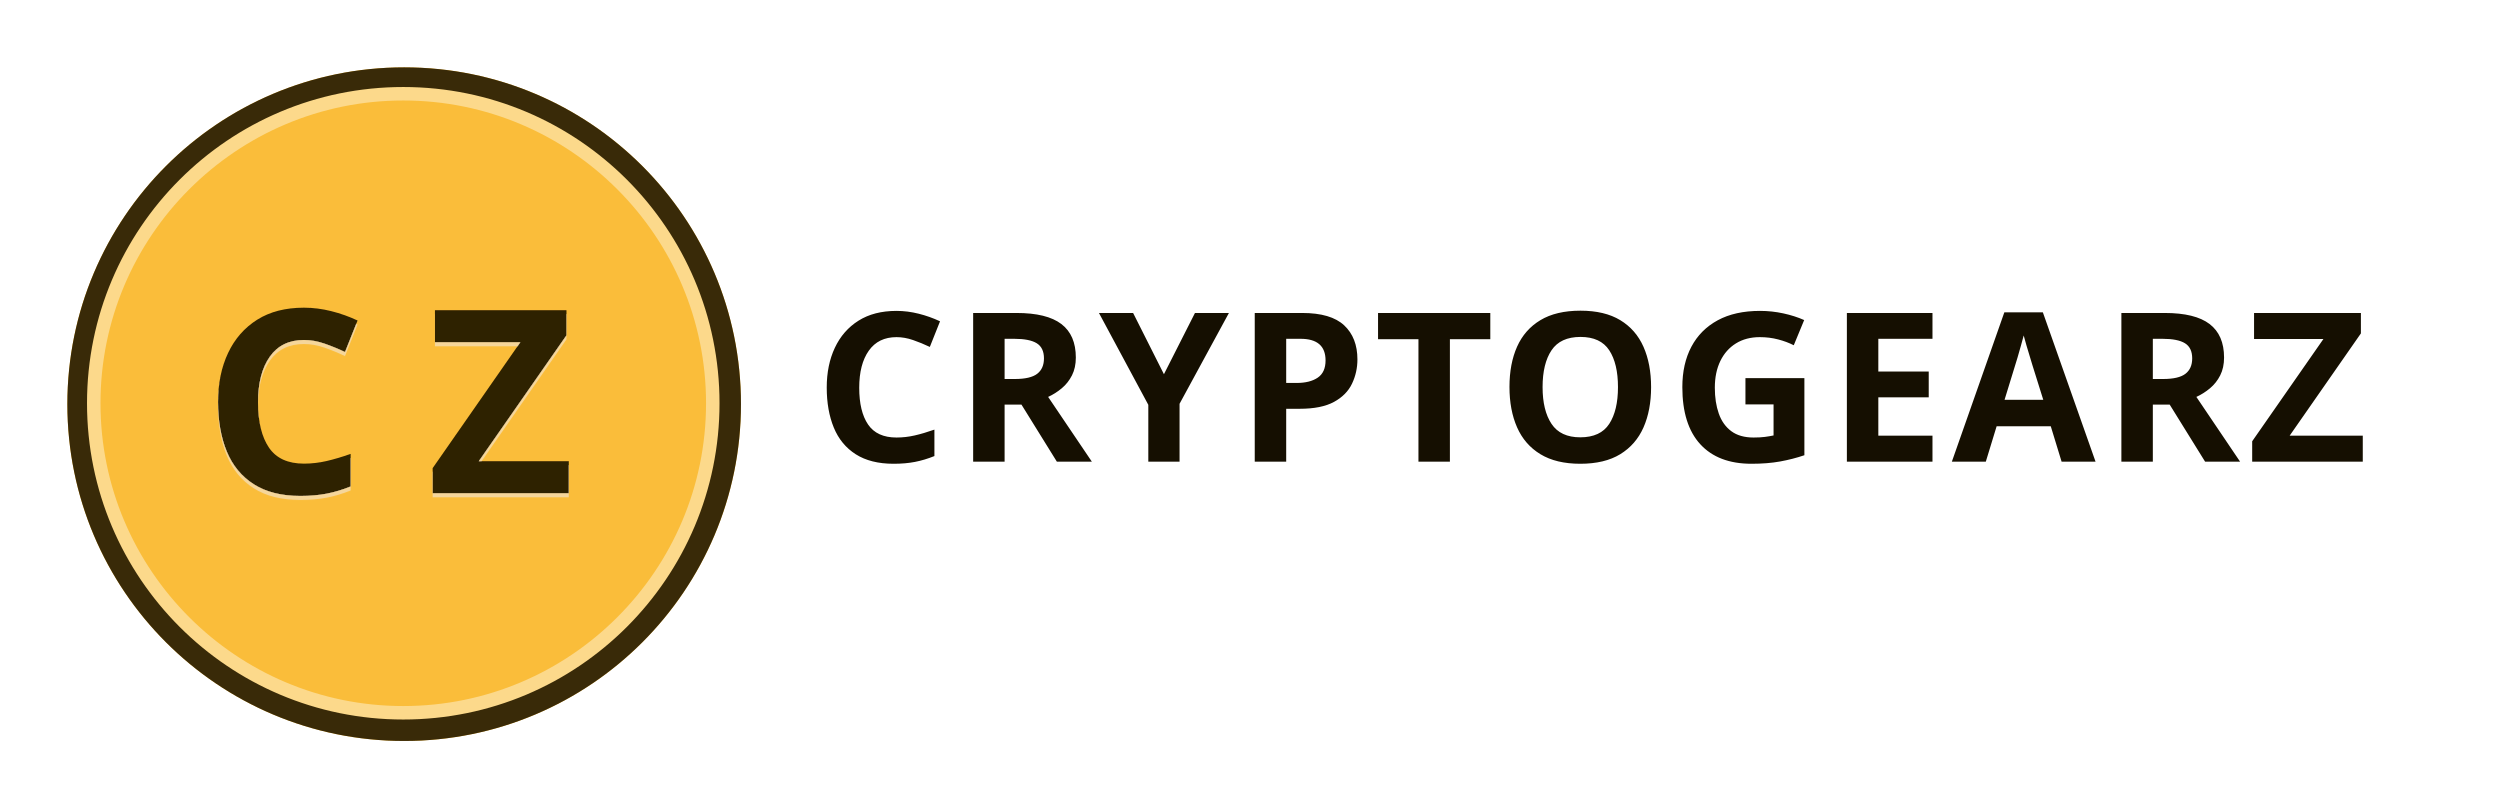
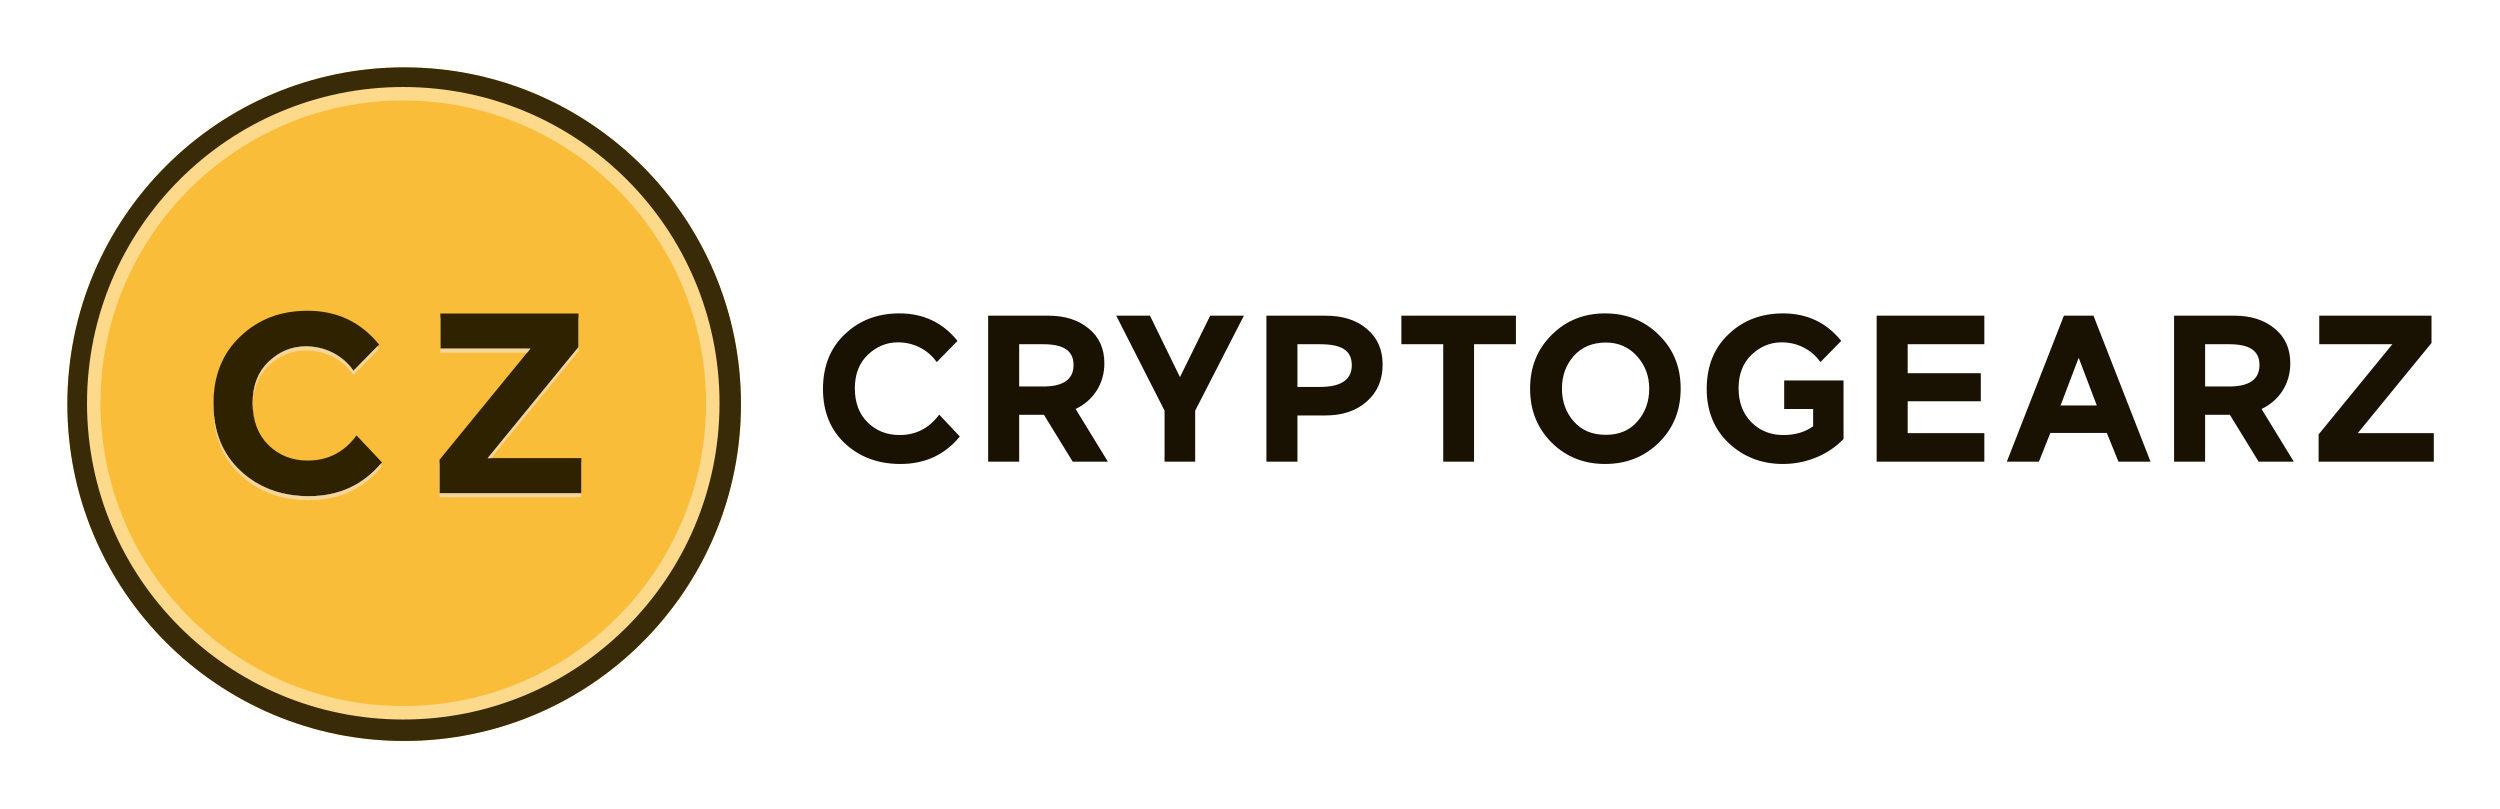
<svg xmlns="http://www.w3.org/2000/svg" viewBox="5620 2340 18557 6000">
  <defs>
    <style>
      .cls-1 {
        clip-path: url(#clip-Artboard_3);
      }

      .cls-2 {
        fill: #fabd3a;
        stroke: #392a08;
        stroke-width: 169px;
      }

-       .cls-3, .cls-4 {
+       .cls-3 {
        fill: #2f2206;
      }

-       .cls-3 {
-         font-size: 1904px;
-       }
- 
-       .cls-3, .cls-4, .cls-6 {
-         font-family: Maax-Bold, Maax;
-         font-weight: 700;
-         letter-spacing: 0.034em;
-       }
- 
-       .cls-4 {
-         font-size: 1903px;
-       }
- 
-       .cls-5, .cls-8 {
+       .cls-4, .cls-7 {
        fill: none;
      }

-       .cls-6 {
-         fill: #150f01;
-         font-size: 1546px;
+       .cls-5 {
+         fill: #191102;
      }

-       .cls-7, .cls-9 {
+       .cls-6, .cls-8 {
        stroke: none;
      }

-       .cls-9 {
+       .cls-8 {
        fill: #fcd98b;
      }

-       .cls-10 {
+       .cls-9 {
        filter: url(#Z);
      }

-       .cls-11 {
-         filter: url(#C);
+       .cls-10 {
+         filter: url(#Path_3);
      }
    </style>
-     <filter id="C" x="7126.458" y="4524.35" width="1395" height="1935.5" filterUnits="userSpaceOnUse">
+     <filter id="Path_3" x="7202.618" y="4646.702" width="1253.928" height="1408.092" filterUnits="userSpaceOnUse">
      <feOffset dy="30" input="SourceAlpha" />
      <feGaussianBlur stdDeviation="0.5" result="blur" />
      <feFlood flood-color="#f5d69a" />
      <feComposite operator="in" in2="blur" />
      <feComposite in="SourceGraphic" />
    </filter>
-     <filter id="Z" x="8784.282" y="4524.35" width="1250" height="1934.5" filterUnits="userSpaceOnUse">
+     <filter id="Z" x="8881.335" y="4667.347" width="1055.359" height="1365.503" filterUnits="userSpaceOnUse">
      <feOffset dy="30" input="SourceAlpha" />
      <feGaussianBlur stdDeviation="0.5" result="blur-2" />
      <feFlood flood-color="#f5d69a" />
      <feComposite operator="in" in2="blur-2" />
      <feComposite in="SourceGraphic" />
    </filter>
    <clipPath id="clip-Artboard_3">
      <rect x="5620" y="2340" width="18557" height="6000" />
    </clipPath>
  </defs>
  <g id="Artboard_3" data-name="Artboard – 3" class="cls-1">
    <g id="Group_5" data-name="Group 5" transform="translate(6058 2778)">
      <g id="Ellipse_1" data-name="Ellipse 1" class="cls-2" transform="translate(62 62)">
-         <circle class="cls-7" cx="2500" cy="2500" r="2500" />
-         <circle class="cls-8" cx="2500" cy="2500" r="2415.5" />
-       </g>
-       <g class="cls-11" transform="matrix(1, 0, 0, 1, -6058, -2778)">
-         <text id="C-2" data-name="C" class="cls-3" transform="translate(7127.96 6002.35)">
-           <tspan x="0" y="0">C</tspan>
-         </text>
+         <circle class="cls-6" cx="2500" cy="2500" r="2500" />
+         <circle class="cls-7" cx="2500" cy="2500" r="2415.5" />
      </g>
      <g class="cls-10" transform="matrix(1, 0, 0, 1, -6058, -2778)">
-         <text id="Z-2" data-name="Z" class="cls-4" transform="translate(8785.78 6001.35)">
-           <tspan x="0" y="0">Z</tspan>
-         </text>
+         <path id="Path_3-2" data-name="Path 3" class="cls-3" d="M1138.592-430.3c-91.392,123.76-211.344,186.592-361.76,186.592q-174.216,0-291.312-114.24c-78.064-76.16-118.048-180.88-118.048-312.256,0-129.472,39.984-232.288,118.048-306.544,79.968-76.16,171.36-114.24,276.08-114.24,146.608,0,276.08,68.544,354.144,180.88l190.4-194.208q-202.776-251.328-531.216-251.328c-199.92,0-365.568,62.832-498.848,190.4C142.8-1039.584,76.16-872.032,76.16-664.5q0,308.448,199.92,496.944,202.776,188.5,508.368,188.5,337.008,0,542.64-251.328Z" transform="translate(7127.96 6002.35)" />
      </g>
-       <g id="Path_2" data-name="Path 2" class="cls-5" transform="translate(207.889 207.889)">
-         <path class="cls-7" d="M2347.48,0C3643.957,0,4694.96,1051,4694.96,2347.48s-1051,2347.48-2347.48,2347.48S0,3643.957,0,2347.48,1051,0,2347.48,0Z" />
-         <path class="cls-9" d="M 2347.48 4594.96 C 3586.745 4594.96 4594.96 3586.745 4594.96 2347.48 C 4594.96 1108.215 3586.745 100 2347.48 100 C 1108.215 100 100 1108.215 100 2347.48 C 100 3586.745 1108.215 4594.96 2347.48 4594.96 M 2347.48 4694.96 C 1051.003 4694.96 -1.953124956344254e-05 3643.957 -1.953124956344254e-05 2347.48 C -1.953124956344254e-05 1051.003 1051.003 -1.953124956344254e-05 2347.48 -1.953124956344254e-05 C 3643.957 -1.953124956344254e-05 4694.96 1051.003 4694.96 2347.48 C 4694.96 3643.957 3643.957 4694.96 2347.48 4694.96 Z" />
+       <g class="cls-9" transform="matrix(1, 0, 0, 1, -6058, -2778)">
+         <path id="Z-2" data-name="Z" class="cls-3" d="M102.762-1073.292H770.715l-673.662,824V0H1149.412V-260.711h-694.6l673.662-824V-1334H102.762Z" transform="translate(8785.78 6001.35)" />
+       </g>
+       <g id="Path_2" data-name="Path 2" class="cls-4" transform="translate(207.889 207.889)">
+         <path class="cls-6" d="M2347.48,0C3643.957,0,4694.96,1051,4694.96,2347.48s-1051,2347.48-2347.48,2347.48S0,3643.957,0,2347.48,1051,0,2347.48,0Z" />
+         <path class="cls-8" d="M 2347.48 4594.96 C 3586.745 4594.96 4594.96 3586.745 4594.96 2347.48 C 4594.96 1108.215 3586.745 100 2347.48 100 C 1108.215 100 100 1108.215 100 2347.48 C 100 3586.745 1108.215 4594.96 2347.48 4594.96 M 2347.48 4694.96 C 1051.003 4694.96 -1.953124956344254e-05 3643.957 -1.953124956344254e-05 2347.48 C -1.953124956344254e-05 1051.003 1051.003 -1.953124956344254e-05 2347.48 -1.953124956344254e-05 C 3643.957 -1.953124956344254e-05 4694.96 1051.003 4694.96 2347.48 C 4694.96 3643.957 3643.957 4694.96 2347.48 4694.96 Z" />
      </g>
    </g>
-     <text id="CRYPTOGEARZ" class="cls-6" transform="translate(11667 5767)">
-       <tspan x="0" y="0">CRYPTOGEARZ</tspan>
-     </text>
+     <path id="Path_4" data-name="Path 4" class="cls-5" d="M924.508-349.4C850.3-248.906,752.9-197.888,630.768-197.888q-141.459,0-236.538-92.76c-63.386-61.84-95.852-146.87-95.852-253.544,0-105.128,32.466-188.612,95.852-248.906,64.932-61.84,139.14-92.76,224.17-92.76,119.042,0,224.17,55.656,287.556,146.87l154.6-157.692q-164.649-204.072-431.334-204.072c-162.33,0-296.832,51.018-405.052,154.6C115.95-844.116,61.84-708.068,61.84-539.554q0,250.452,162.33,403.506Q388.819,17.006,636.952,17.006q273.642,0,440.61-204.072ZM2176.768,0l-239.63-391.138c129.864-61.84,213.348-185.52,213.348-338.574,0-109.766-38.65-196.342-117.5-259.728-77.3-63.386-176.244-94.306-296.832-94.306h-448.34V0h230.354V-347.85h183.974L1915.494,0ZM1695.962-871.944c154.6,0,225.716,49.472,225.716,154.6,0,106.674-75.754,159.238-225.716,159.238h-177.79V-871.944Zm542.646-211.8L2597.28-378.77V0h227.262V-378.77l361.764-704.976H2935.854l-224.17,456.07-222.624-456.07Zm1553.73,740.534c125.226,0,227.262-34.012,306.108-103.582s117.5-160.784,117.5-273.642q0-166.968-115.95-264.366c-77.3-66.478-179.336-98.944-307.654-98.944H3353.274V0h230.354V-343.212Zm-40.2-528.732c159.238,0,234.992,46.38,234.992,156.146,0,106.674-78.846,160.784-234.992,160.784H3583.628v-316.93Zm602.94,0h310.746V0h228.808V-871.944h310.746v-211.8h-850.3Zm955.428,329.3c0,162.33,54.11,295.286,160.784,401.96C5577.968-35.558,5710.924,17.006,5867.07,17.006q236.538,0,398.868-157.692c108.22-106.674,162.33-239.63,162.33-401.96q0-241.176-162.33-398.868c-108.22-106.674-241.176-159.238-398.868-159.238-156.146,0-289.1,52.564-395.776,159.238C5364.62-836.386,5310.51-703.43,5310.51-542.646Zm236.538,0c0-95.852,29.374-176.244,88.122-242.722,60.294-66.478,139.14-98.944,238.084-98.944,94.306,0,170.06,34.012,230.354,100.49s91.214,146.87,91.214,241.176c0,97.4-29.374,177.79-88.122,244.268-57.2,66.478-136.048,98.944-233.446,98.944-100.49,0-179.336-32.466-238.084-98.944S5547.048-445.248,5547.048-542.646ZM7411.524-391.138V-262.82c-60.294,43.288-132.956,64.932-221.078,64.932-94.306,0-173.152-30.92-236.538-94.306s-95.852-148.416-95.852-252c0-105.128,32.466-188.612,95.852-248.906,64.932-61.84,139.14-92.76,224.17-92.76,119.042,0,224.17,55.656,287.556,146.87l154.6-157.692q-164.649-204.072-431.334-204.072c-162.33,0-296.832,51.018-405.052,154.6-108.22,102.036-162.33,238.084-162.33,406.6,0,162.33,54.11,296.832,162.33,400.414C6893.614-35.558,7028.116,17.006,7187.354,17.006c183.974,0,344.758-75.754,449.886-185.52V-602.94H7196.63v211.8ZM8682.336,0V-211.8H8113.408V-448.34h542.646V-657.05H8113.408V-871.944h568.928v-211.8H7883.054V0Zm590.572-1083.746L8849.3,0h238.084l85.03-213.348h418.966L9677.96,0h238.084l-423.6-1083.746ZM9517.176-417.42h-269l134.5-354.034ZM10979.692,0l-239.63-391.138c129.863-61.84,213.348-185.52,213.348-338.574,0-109.766-38.65-196.342-117.5-259.728-77.3-63.386-176.244-94.306-296.832-94.306h-448.34V0H10321.1V-347.85h183.974L10718.418,0Zm-480.806-871.944c154.6,0,225.716,49.472,225.716,154.6,0,106.674-75.754,159.238-225.716,159.238H10321.1V-871.944Zm669.418,0h542.646l-547.284,669.418V0H12018.6V-211.8h-564.29L12001.6-881.22v-202.526H11168.3Z" transform="translate(11667 5767)" />
  </g>
</svg>
